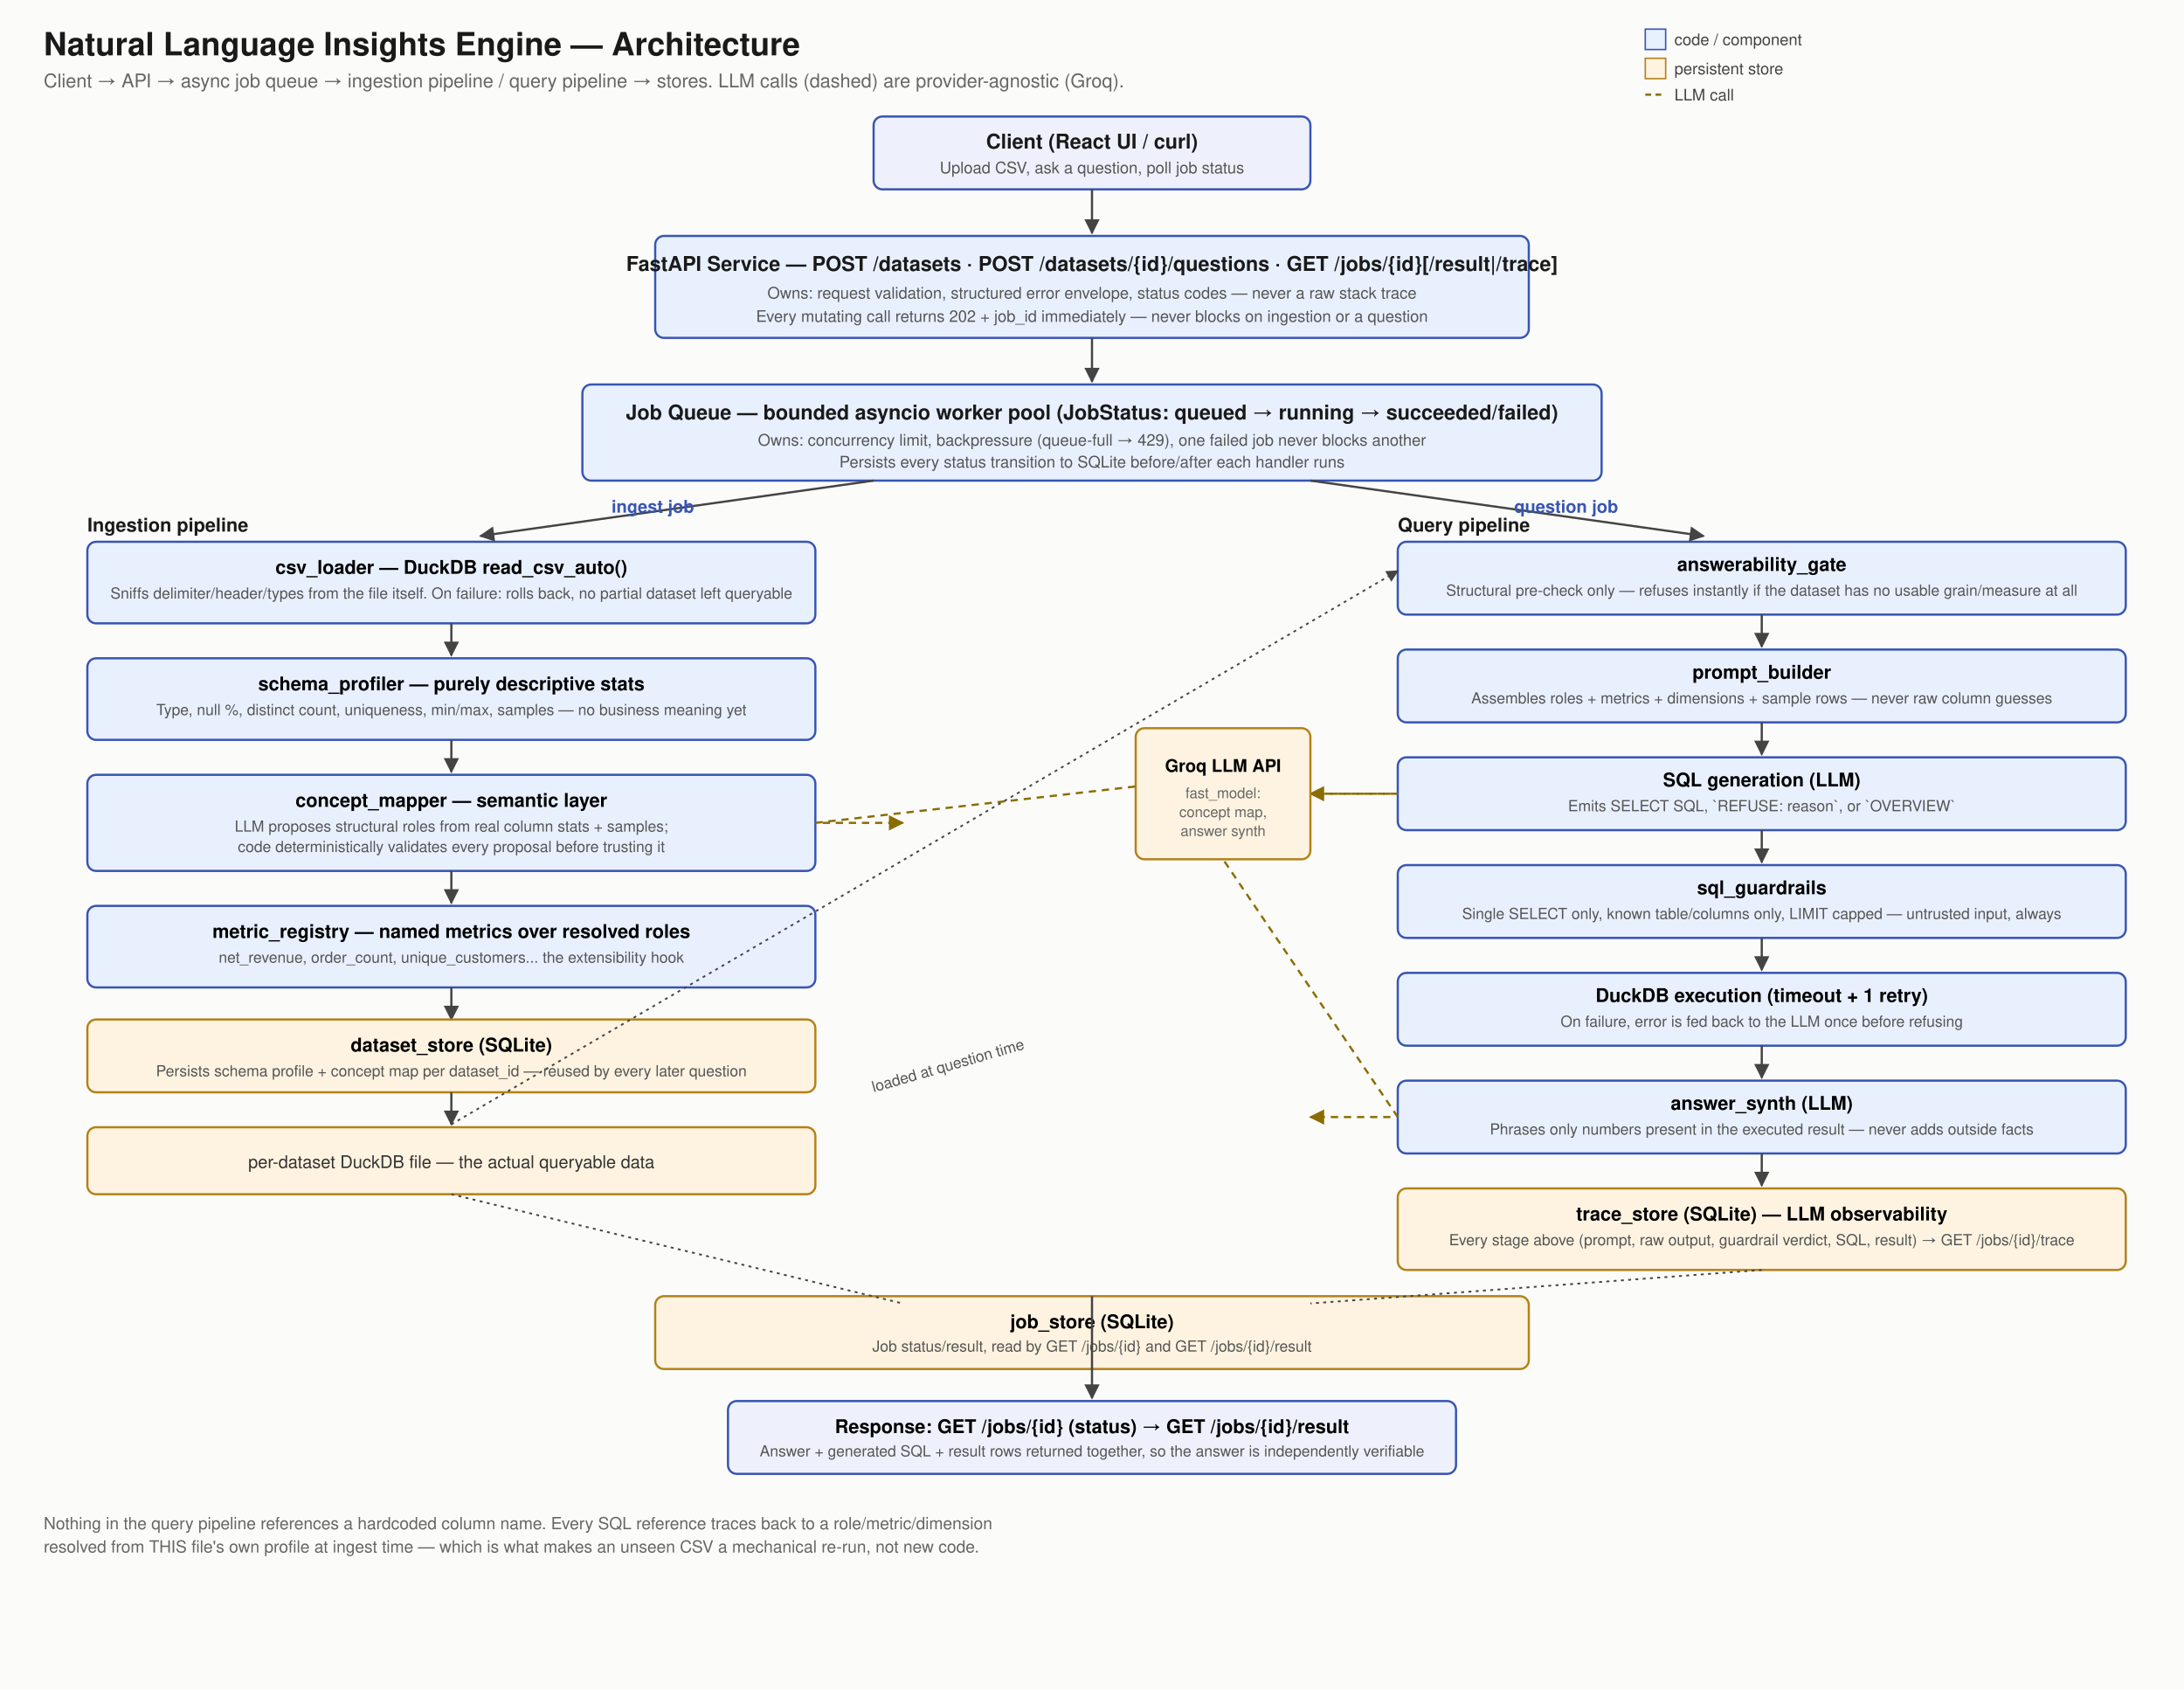
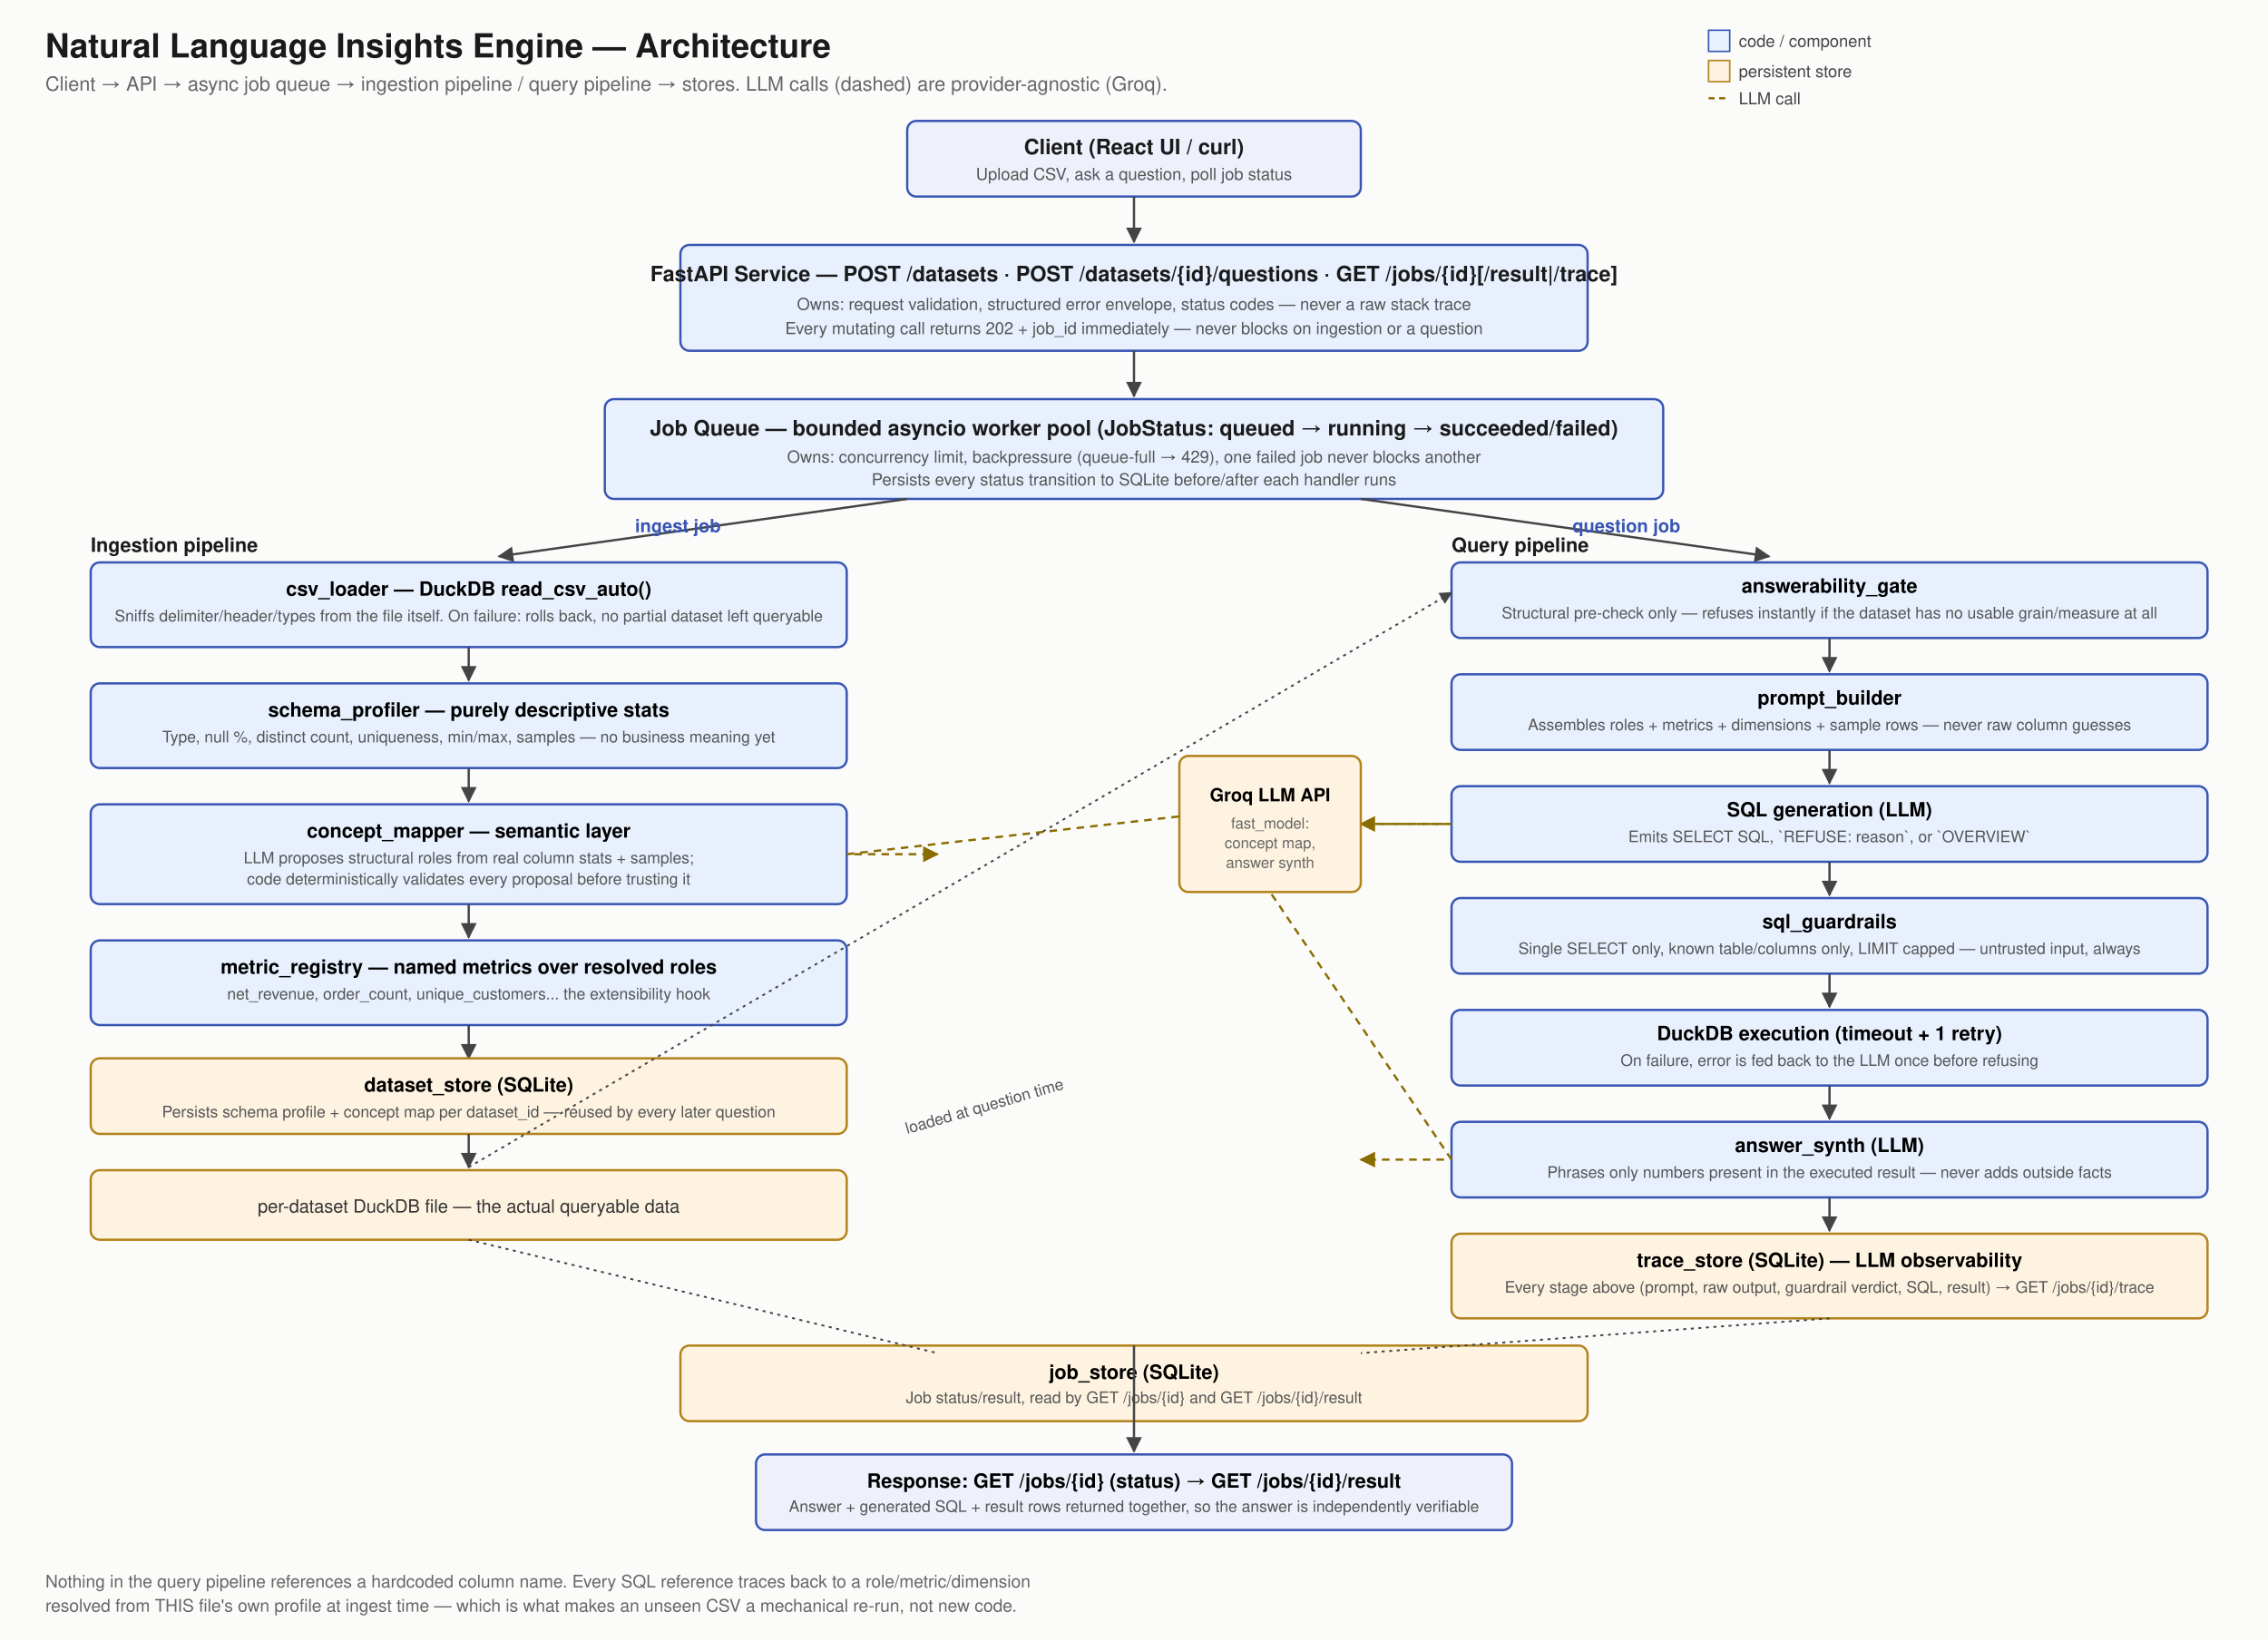
- <svg xmlns="http://www.w3.org/2000/svg" viewBox="0 0 1500 1160" font-family="Helvetica, Arial, sans-serif">
+ <svg xmlns="http://www.w3.org/2000/svg" viewBox="0 0 1500 1085" font-family="Helvetica, Arial, sans-serif">
  <defs>
    <marker id="arrow" viewBox="0 0 10 10" refX="9" refY="5" markerWidth="7" markerHeight="7" orient="auto-start-reverse">
      <path d="M0,0 L10,5 L0,10 z" fill="#444" />
    </marker>
    <marker id="arrowDashed" viewBox="0 0 10 10" refX="9" refY="5" markerWidth="7" markerHeight="7" orient="auto-start-reverse">
      <path d="M0,0 L10,5 L0,10 z" fill="#8a6d00" />
    </marker>
  </defs>
-   <rect width="1500" height="1160" fill="#fbfbfa" />
+   <rect width="1500" height="1085" fill="#fbfbfa" />
  <text x="30" y="38" font-size="22" font-weight="700" fill="#1a1a1a">Natural Language Insights Engine — Architecture</text>
  <text x="30" y="60" font-size="13" fill="#666">Client → API → async job queue → ingestion pipeline / query pipeline → stores. LLM calls (dashed) are provider-agnostic (Groq).</text>
  <g font-size="11" fill="#444">
    <rect x="1130" y="20" width="14" height="14" fill="#e8f0fe" stroke="#3855b3" />
    <text x="1150" y="31">code / component</text>
    <rect x="1130" y="40" width="14" height="14" fill="#fdf3e0" stroke="#b3821a" />
    <text x="1150" y="51">persistent store</text>
    <line x1="1130" y1="65" x2="1144" y2="65" stroke="#8a6d00" stroke-width="1.5" stroke-dasharray="4,3" />
    <text x="1150" y="69">LLM call</text>
  </g>
  <rect x="600" y="80" width="300" height="50" rx="6" fill="#eef1fb" stroke="#3855b3" stroke-width="1.5" />
  <text x="750" y="102" text-align="middle" font-size="14" font-weight="600" text-anchor="middle" fill="#1a1a1a">Client (React UI / curl)</text>
  <text x="750" y="119" font-size="11" text-anchor="middle" fill="#555">Upload CSV, ask a question, poll job status</text>
  <line x1="750" y1="130" x2="750" y2="160" stroke="#444" stroke-width="1.5" marker-end="url(#arrow)" />
  <rect x="450" y="162" width="600" height="70" rx="6" fill="#e8f0fe" stroke="#3855b3" stroke-width="1.5" />
  <text x="750" y="186" font-size="14" font-weight="600" text-anchor="middle" fill="#1a1a1a">FastAPI Service — POST /datasets · POST /datasets/{id}/questions · GET /jobs/{id}[/result|/trace]</text>
  <text x="750" y="205" font-size="11" text-anchor="middle" fill="#555">Owns: request validation, structured error envelope, status codes — never a raw stack trace</text>
  <text x="750" y="221" font-size="11" text-anchor="middle" fill="#555">Every mutating call returns 202 + job_id immediately — never blocks on ingestion or a question</text>
  <line x1="750" y1="232" x2="750" y2="262" stroke="#444" stroke-width="1.5" marker-end="url(#arrow)" />
  <rect x="400" y="264" width="700" height="66" rx="6" fill="#e8f0fe" stroke="#3855b3" stroke-width="1.5" />
  <text x="750" y="288" font-size="14" font-weight="600" text-anchor="middle" fill="#1a1a1a">Job Queue — bounded asyncio worker pool (JobStatus: queued → running → succeeded/failed)</text>
  <text x="750" y="306" font-size="11" text-anchor="middle" fill="#555">Owns: concurrency limit, backpressure (queue-full → 429), one failed job never blocks another</text>
  <text x="750" y="321" font-size="11" text-anchor="middle" fill="#555">Persists every status transition to SQLite before/after each handler runs</text>
  <line x1="600" y1="330" x2="330" y2="368" stroke="#444" stroke-width="1.5" marker-end="url(#arrow)" />
  <line x1="900" y1="330" x2="1170" y2="368" stroke="#444" stroke-width="1.5" marker-end="url(#arrow)" />
  <text x="420" y="352" font-size="12" font-weight="600" fill="#3855b3">ingest job</text>
  <text x="1040" y="352" font-size="12" font-weight="600" fill="#3855b3">question job</text>
  <text x="60" y="365" font-size="13" font-weight="700" fill="#1a1a1a">Ingestion pipeline</text>
  <rect x="60" y="372" width="500" height="56" rx="6" fill="#e8f0fe" stroke="#3855b3" stroke-width="1.5" />
  <text x="310" y="394" font-size="13" font-weight="600" text-anchor="middle">csv_loader — DuckDB read_csv_auto()</text>
  <text x="310" y="411" font-size="10.5" text-anchor="middle" fill="#555">Sniffs delimiter/header/types from the file itself. On failure: rolls back, no partial dataset left queryable</text>
  <line x1="310" y1="428" x2="310" y2="450" stroke="#444" stroke-width="1.5" marker-end="url(#arrow)" />
  <rect x="60" y="452" width="500" height="56" rx="6" fill="#e8f0fe" stroke="#3855b3" stroke-width="1.5" />
  <text x="310" y="474" font-size="13" font-weight="600" text-anchor="middle">schema_profiler — purely descriptive stats</text>
  <text x="310" y="491" font-size="10.5" text-anchor="middle" fill="#555">Type, null %, distinct count, uniqueness, min/max, samples — no business meaning yet</text>
  <line x1="310" y1="508" x2="310" y2="530" stroke="#444" stroke-width="1.5" marker-end="url(#arrow)" />
  <rect x="60" y="532" width="500" height="66" rx="6" fill="#e8f0fe" stroke="#3855b3" stroke-width="1.5" />
  <text x="310" y="554" font-size="13" font-weight="600" text-anchor="middle">concept_mapper — semantic layer</text>
  <text x="310" y="571" font-size="10.5" text-anchor="middle" fill="#555">LLM proposes structural roles from real column stats + samples;</text>
  <text x="310" y="585" font-size="10.5" text-anchor="middle" fill="#555">code deterministically validates every proposal before trusting it</text>
  <line x1="565" y1="565" x2="620" y2="565" stroke="#8a6d00" stroke-width="1.5" stroke-dasharray="5,4" marker-end="url(#arrowDashed)" />
  <line x1="310" y1="598" x2="310" y2="620" stroke="#444" stroke-width="1.5" marker-end="url(#arrow)" />
  <rect x="60" y="622" width="500" height="56" rx="6" fill="#e8f0fe" stroke="#3855b3" stroke-width="1.5" />
  <text x="310" y="644" font-size="13" font-weight="600" text-anchor="middle">metric_registry — named metrics over resolved roles</text>
  <text x="310" y="661" font-size="10.5" text-anchor="middle" fill="#555">net_revenue, order_count, unique_customers... the extensibility hook</text>
  <line x1="310" y1="678" x2="310" y2="700" stroke="#444" stroke-width="1.5" marker-end="url(#arrow)" />
  <text x="960" y="365" font-size="13" font-weight="700" fill="#1a1a1a">Query pipeline</text>
  <rect x="960" y="372" width="500" height="50" rx="6" fill="#e8f0fe" stroke="#3855b3" stroke-width="1.5" />
  <text x="1210" y="392" font-size="13" font-weight="600" text-anchor="middle">answerability_gate</text>
  <text x="1210" y="409" font-size="10.5" text-anchor="middle" fill="#555">Structural pre-check only — refuses instantly if the dataset has no usable grain/measure at all</text>
  <line x1="1210" y1="422" x2="1210" y2="444" stroke="#444" stroke-width="1.5" marker-end="url(#arrow)" />
  <rect x="960" y="446" width="500" height="50" rx="6" fill="#e8f0fe" stroke="#3855b3" stroke-width="1.5" />
  <text x="1210" y="466" font-size="13" font-weight="600" text-anchor="middle">prompt_builder</text>
  <text x="1210" y="483" font-size="10.5" text-anchor="middle" fill="#555">Assembles roles + metrics + dimensions + sample rows — never raw column guesses</text>
  <line x1="1210" y1="496" x2="1210" y2="518" stroke="#444" stroke-width="1.5" marker-end="url(#arrow)" />
  <rect x="960" y="520" width="500" height="50" rx="6" fill="#e8f0fe" stroke="#3855b3" stroke-width="1.5" />
  <text x="1210" y="540" font-size="13" font-weight="600" text-anchor="middle">SQL generation (LLM)</text>
  <text x="1210" y="557" font-size="10.5" text-anchor="middle" fill="#555">Emits SELECT SQL, `REFUSE: reason`, or `OVERVIEW`</text>
  <line x1="955" y1="545" x2="900" y2="545" stroke="#8a6d00" stroke-width="1.5" stroke-dasharray="5,4" marker-end="url(#arrowDashed)" />
  <line x1="1210" y1="570" x2="1210" y2="592" stroke="#444" stroke-width="1.5" marker-end="url(#arrow)" />
  <rect x="960" y="594" width="500" height="50" rx="6" fill="#e8f0fe" stroke="#3855b3" stroke-width="1.5" />
  <text x="1210" y="614" font-size="13" font-weight="600" text-anchor="middle">sql_guardrails</text>
  <text x="1210" y="631" font-size="10.5" text-anchor="middle" fill="#555">Single SELECT only, known table/columns only, LIMIT capped — untrusted input, always</text>
  <line x1="1210" y1="644" x2="1210" y2="666" stroke="#444" stroke-width="1.5" marker-end="url(#arrow)" />
  <rect x="960" y="668" width="500" height="50" rx="6" fill="#e8f0fe" stroke="#3855b3" stroke-width="1.5" />
  <text x="1210" y="688" font-size="13" font-weight="600" text-anchor="middle">DuckDB execution (timeout + 1 retry)</text>
  <text x="1210" y="705" font-size="10.5" text-anchor="middle" fill="#555">On failure, error is fed back to the LLM once before refusing</text>
  <line x1="1210" y1="718" x2="1210" y2="740" stroke="#444" stroke-width="1.5" marker-end="url(#arrow)" />
  <rect x="960" y="742" width="500" height="50" rx="6" fill="#e8f0fe" stroke="#3855b3" stroke-width="1.5" />
  <text x="1210" y="762" font-size="13" font-weight="600" text-anchor="middle">answer_synth (LLM)</text>
  <text x="1210" y="779" font-size="10.5" text-anchor="middle" fill="#555">Phrases only numbers present in the executed result — never adds outside facts</text>
  <line x1="955" y1="767" x2="900" y2="767" stroke="#8a6d00" stroke-width="1.5" stroke-dasharray="5,4" marker-end="url(#arrowDashed)" />
  <rect x="780" y="500" width="120" height="90" rx="6" fill="#fdf3e0" stroke="#b3821a" stroke-width="1.5" />
  <text x="840" y="530" font-size="12" font-weight="600" text-anchor="middle">Groq LLM API</text>
  <text x="840" y="548" font-size="10" text-anchor="middle" fill="#666">fast_model:</text>
  <text x="840" y="561" font-size="10" text-anchor="middle" fill="#666">concept map,</text>
  <text x="840" y="574" font-size="10" text-anchor="middle" fill="#666">answer synth</text>
  <line x1="840" y1="500" x2="840" y2="598" stroke="none" />
  <line x1="560" y1="565" x2="780" y2="540" stroke="#8a6d00" stroke-width="1.5" stroke-dasharray="5,4" />
  <line x1="960" y1="545" x2="900" y2="545" stroke="#8a6d00" stroke-width="1.5" stroke-dasharray="5,4" />
  <line x1="960" y1="767" x2="840" y2="590" stroke="#8a6d00" stroke-width="1.5" stroke-dasharray="5,4" />
  <line x1="1210" y1="792" x2="1210" y2="814" stroke="#444" stroke-width="1.5" marker-end="url(#arrow)" />
  <rect x="60" y="700" width="500" height="50" rx="6" fill="#fdf3e0" stroke="#b3821a" stroke-width="1.5" />
  <text x="310" y="722" font-size="13" font-weight="600" text-anchor="middle">dataset_store (SQLite)</text>
  <text x="310" y="739" font-size="10.5" text-anchor="middle" fill="#555">Persists schema profile + concept map per dataset_id — reused by every later question</text>
  <line x1="310" y1="750" x2="310" y2="772" stroke="#444" stroke-width="1.5" marker-end="url(#arrow)" />
  <line x1="310" y1="772" x2="960" y2="392" stroke="#444" stroke-width="1.2" stroke-dasharray="2,3" marker-end="url(#arrow)" />
  <text x="600" y="750" font-size="10.5" fill="#555" transform="rotate(-16 600 750)">loaded at question time</text>
  <rect x="60" y="774" width="500" height="46" rx="6" fill="#fdf3e0" stroke="#b3821a" stroke-width="1.5" />
  <text x="310" y="802" font-size="12" text-anchor="middle" fill="#333">per-dataset DuckDB file — the actual queryable data</text>
  <rect x="960" y="816" width="500" height="56" rx="6" fill="#fdf3e0" stroke="#b3821a" stroke-width="1.5" />
  <text x="1210" y="838" font-size="13" font-weight="600" text-anchor="middle">trace_store (SQLite) — LLM observability</text>
  <text x="1210" y="855" font-size="10.5" text-anchor="middle" fill="#555">Every stage above (prompt, raw output, guardrail verdict, SQL, result) → GET /jobs/{id}/trace</text>
  <rect x="450" y="890" width="600" height="50" rx="6" fill="#fdf3e0" stroke="#b3821a" stroke-width="1.5" />
  <text x="750" y="912" font-size="13" font-weight="600" text-anchor="middle">job_store (SQLite)</text>
  <text x="750" y="928" font-size="10.5" text-anchor="middle" fill="#555">Job status/result, read by GET /jobs/{id} and GET /jobs/{id}/result</text>
  <line x1="310" y1="820" x2="620" y2="895" stroke="#444" stroke-width="1.2" stroke-dasharray="2,3" />
  <line x1="1210" y1="872" x2="900" y2="895" stroke="#444" stroke-width="1.2" stroke-dasharray="2,3" />
  <line x1="750" y1="890" x2="750" y2="960" stroke="#444" stroke-width="1.5" marker-end="url(#arrow)" />
  <rect x="500" y="962" width="500" height="50" rx="6" fill="#eef1fb" stroke="#3855b3" stroke-width="1.5" />
  <text x="750" y="984" font-size="13" font-weight="600" text-anchor="middle">Response: GET /jobs/{id} (status) → GET /jobs/{id}/result</text>
  <text x="750" y="1000" font-size="10.5" text-anchor="middle" fill="#555">Answer + generated SQL + result rows returned together, so the answer is independently verifiable</text>
  <text x="30" y="1050" font-size="11.5" fill="#666">Nothing in the query pipeline references a hardcoded column name. Every SQL reference traces back to a role/metric/dimension</text>
  <text x="30" y="1066" font-size="11.5" fill="#666">resolved from THIS file's own profile at ingest time — which is what makes an unseen CSV a mechanical re-run, not new code.</text>
</svg>
